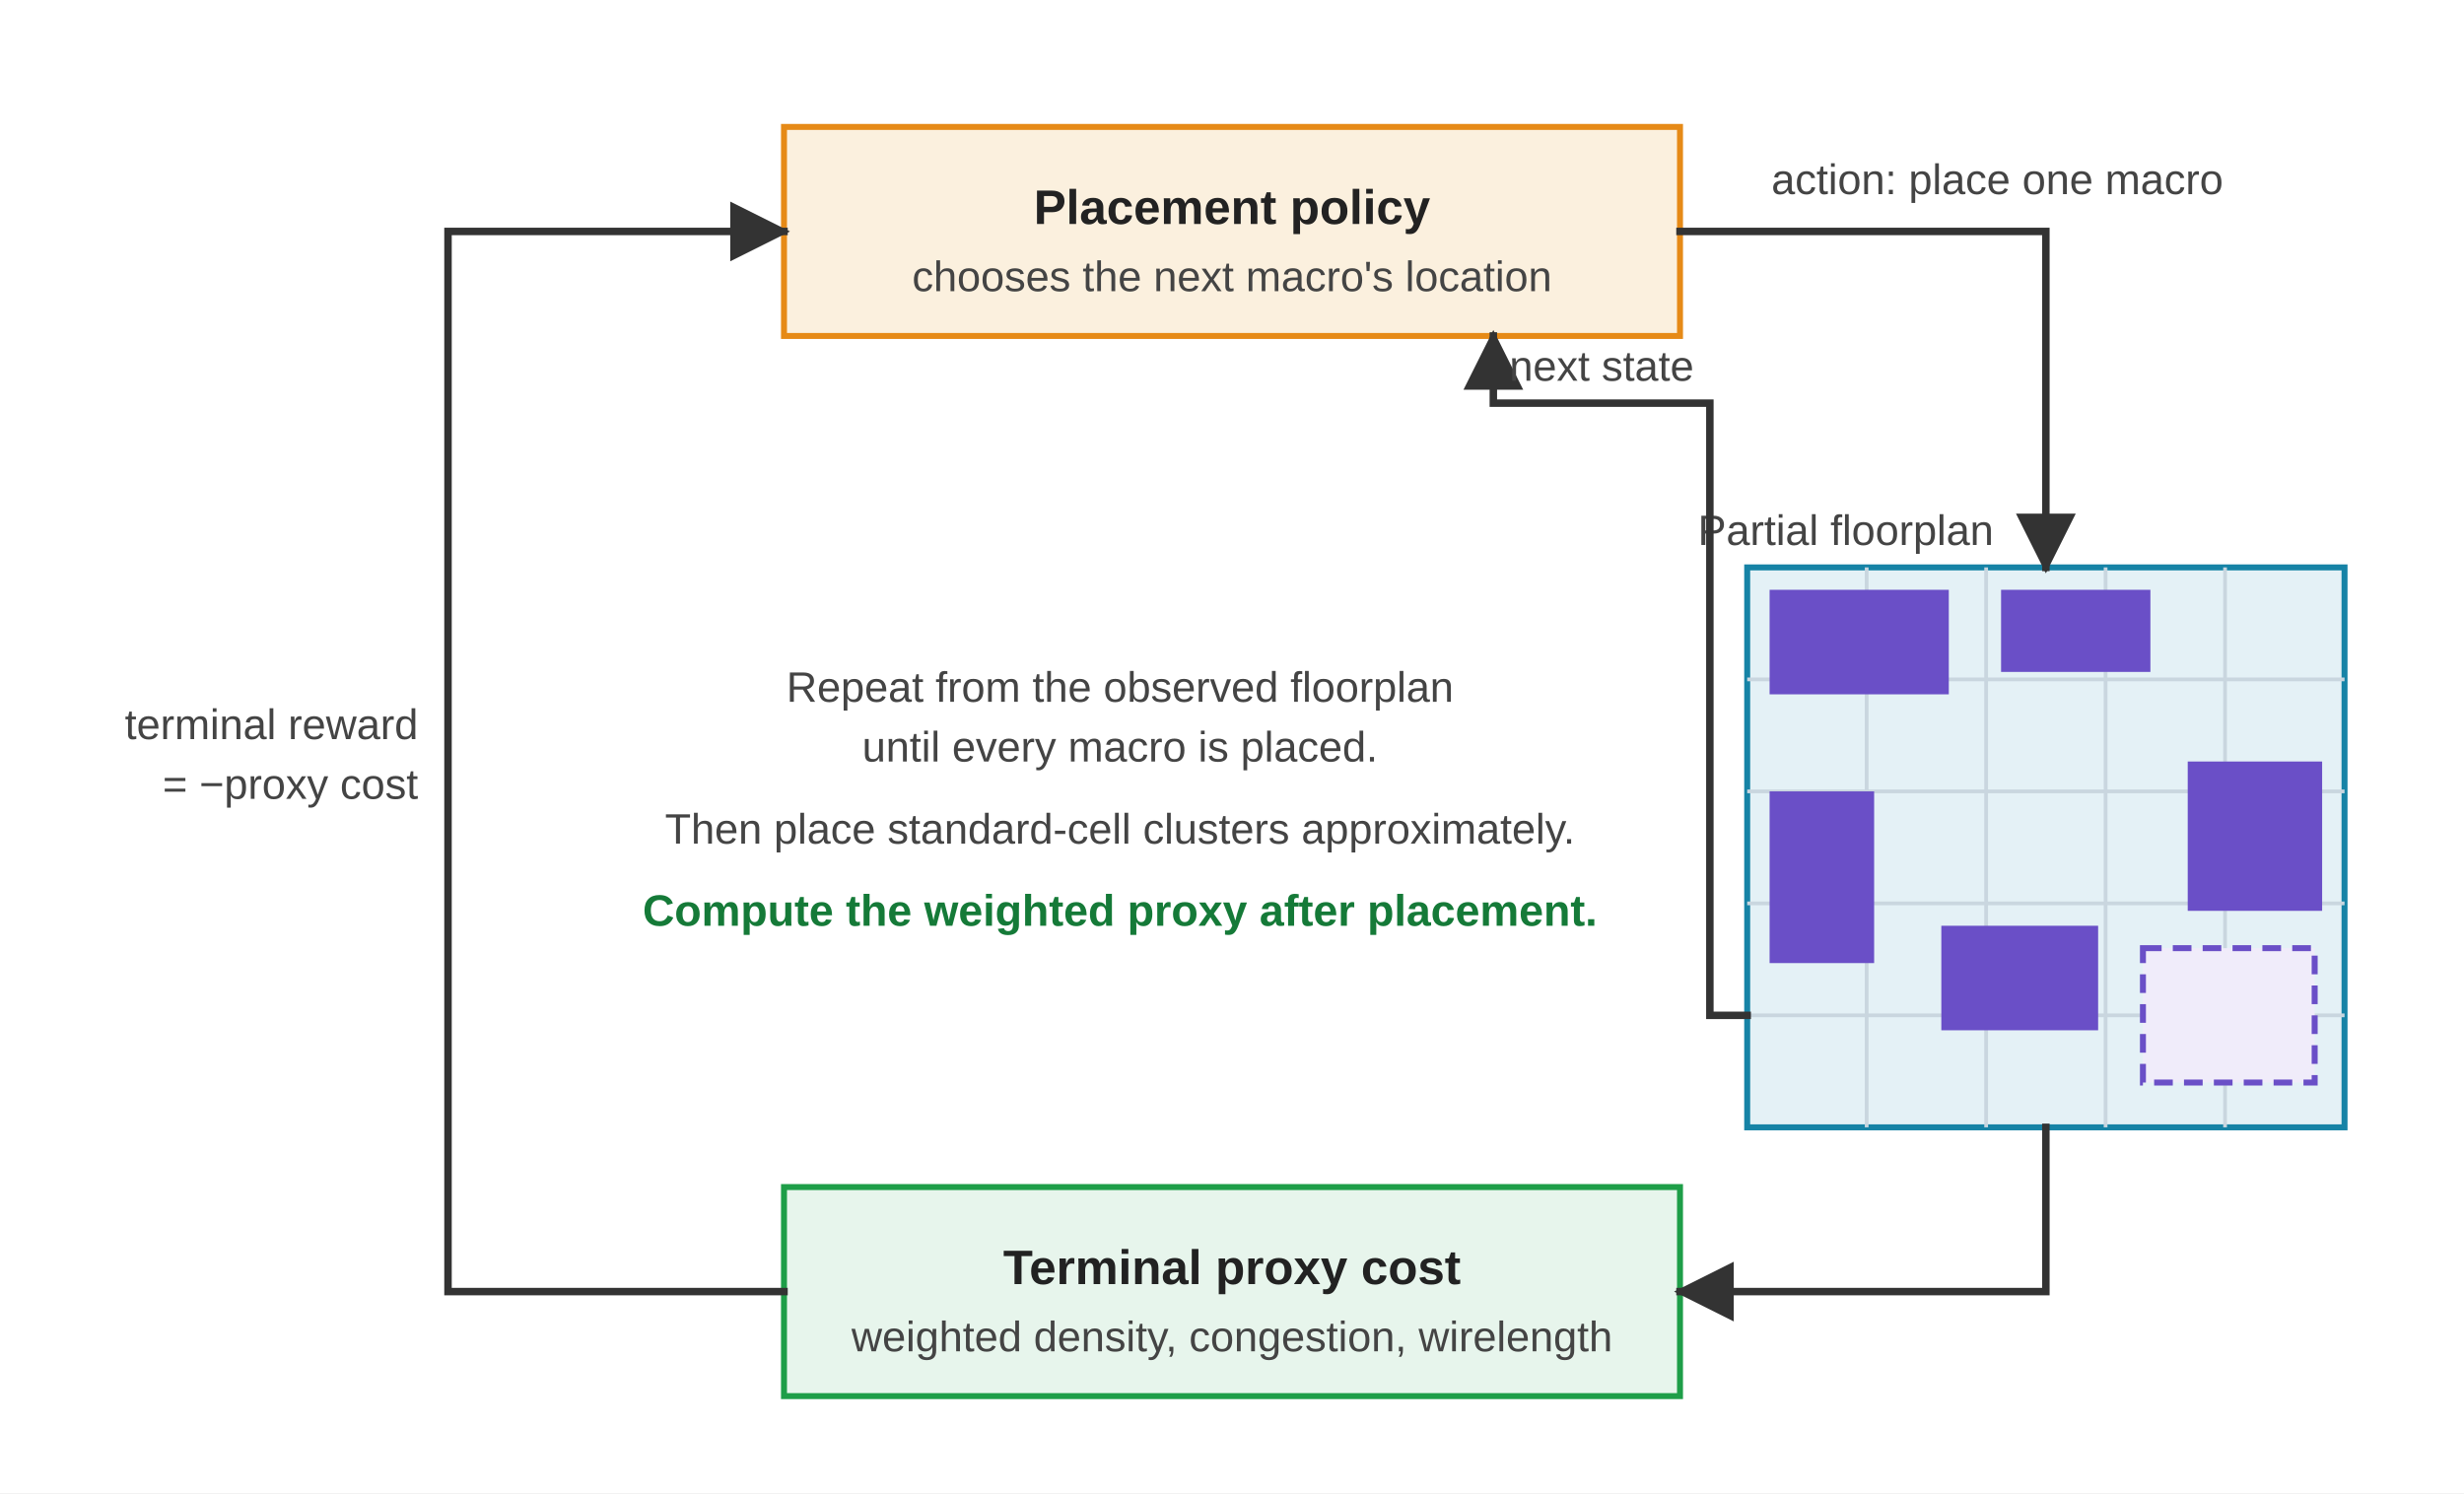
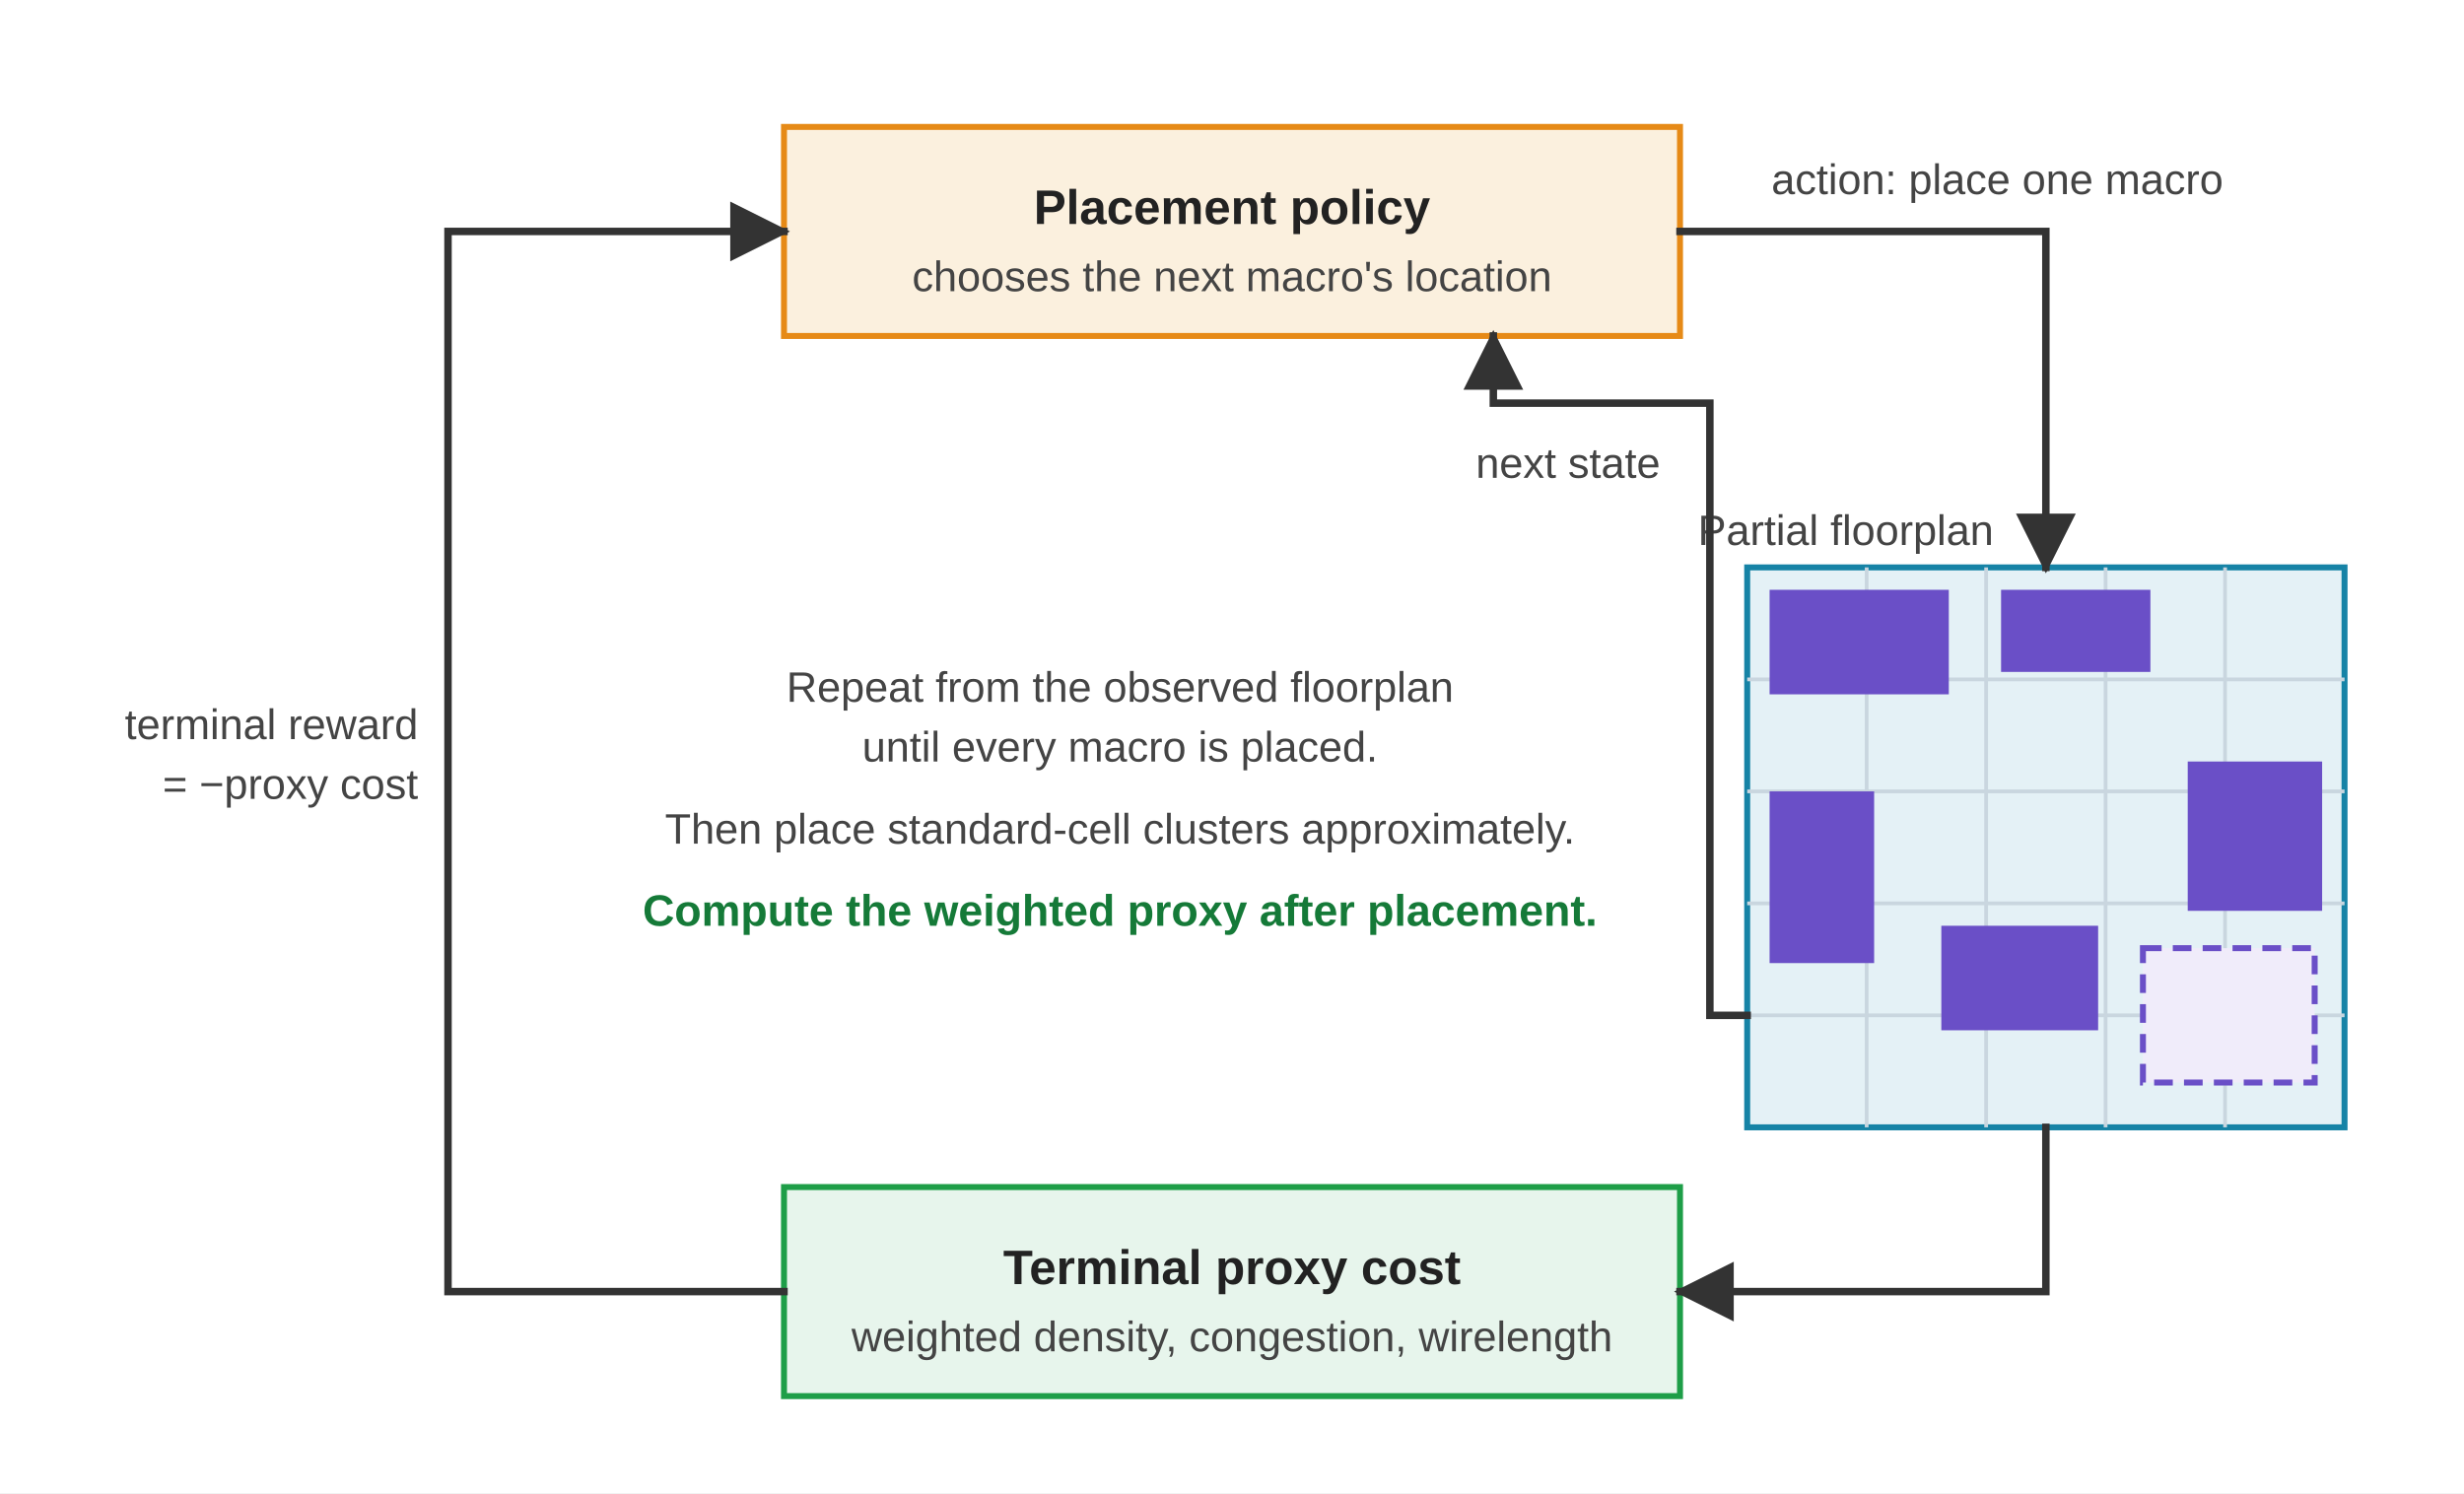
<svg xmlns="http://www.w3.org/2000/svg" viewBox="0 0 660 400" role="img">
  <defs>
    <marker id="arrow" viewBox="0 0 10 10" refX="9" refY="5" markerWidth="8" markerHeight="8" orient="auto">
      <path d="M 0 0 L 10 5 L 0 10 z" fill="#333333" />
    </marker>
    <style>
      .font { font-family: Arial, Helvetica, sans-serif; }
      .label { font-size: 13px; font-weight: 700; fill: #222222; }
      .small { font-size: 11.4px; fill: #444444; }
      .cap { font-size: 11.4px; fill: #444444; }
      .note { font-size: 11.8px; font-weight: 700; fill: #157A38; }
      .policy { fill: #FBF0DE; stroke: #E68A17; stroke-width: 1.6; }
      .canvas { fill: #E4F1F6; stroke: #1683A6; stroke-width: 1.6; }
      .feedback { fill: #E7F5EC; stroke: #1E9E48; stroke-width: 1.6; }
      .macro { fill: #6A4FC7; }
      .macro-next { fill: #F0ECFA; stroke: #6A4FC7; stroke-width: 1.6; stroke-dasharray: 5 3; }
      .grid { stroke: #C9D6DF; stroke-width: 1; }
      .arrow { stroke: #333333; stroke-width: 2; fill: none; stroke-linecap: square; stroke-linejoin: miter; }
    </style>
  </defs>
  <rect width="660" height="400" fill="#FFFFFF" />
  <g class="font">
    <rect class="policy" x="210" y="34" width="240" height="56" />
    <text class="label" x="330" y="60" text-anchor="middle">Placement policy</text>
    <text class="small" x="330" y="78" text-anchor="middle">chooses the next macro's location</text>
    <text class="small" x="534" y="146" text-anchor="end">Partial floorplan</text>
    <rect class="canvas" x="468" y="152" width="160" height="150" />
    <line class="grid" x1="500" y1="152" x2="500" y2="302" />
    <line class="grid" x1="532" y1="152" x2="532" y2="302" />
    <line class="grid" x1="564" y1="152" x2="564" y2="302" />
    <line class="grid" x1="596" y1="152" x2="596" y2="302" />
    <line class="grid" x1="468" y1="182" x2="628" y2="182" />
    <line class="grid" x1="468" y1="212" x2="628" y2="212" />
    <line class="grid" x1="468" y1="242" x2="628" y2="242" />
    <line class="grid" x1="468" y1="272" x2="628" y2="272" />
    <rect class="macro" x="474" y="158" width="48" height="28" />
    <rect class="macro" x="536" y="158" width="40" height="22" />
    <rect class="macro" x="474" y="212" width="28" height="46" />
    <rect class="macro" x="586" y="204" width="36" height="40" />
    <rect class="macro" x="520" y="248" width="42" height="28" />
    <rect class="macro-next" x="574" y="254" width="46" height="36" />
    <rect class="feedback" x="210" y="318" width="240" height="56" />
    <text class="label" x="330" y="344" text-anchor="middle">Terminal proxy cost</text>
    <text class="small" x="330" y="362" text-anchor="middle">weighted density, congestion, wirelength</text>
    <path class="arrow" d="M 450 62 H 548 V 152" marker-end="url(#arrow)" />
    <text class="cap" x="535" y="52" text-anchor="middle">action: place one macro</text>
    <path class="arrow" d="M 468 272 H 458 V 108 H 400 V 90" marker-end="url(#arrow)" />
-     <text class="cap" x="429" y="102" text-anchor="middle">next state</text>
+     <text class="cap" x="420" y="128" text-anchor="middle">next state</text>
    <path class="arrow" d="M 548 302 V 346 H 450" marker-end="url(#arrow)" />
    <path class="arrow" d="M 210 346 H 120 V 62 H 210" marker-end="url(#arrow)" />
    <text class="cap" x="112" y="198" text-anchor="end">terminal reward</text>
    <text class="cap" x="112" y="214" text-anchor="end">= −proxy cost</text>
    <text class="small" x="300" y="188" text-anchor="middle">Repeat from the observed floorplan</text>
    <text class="small" x="300" y="204" text-anchor="middle">until every macro is placed.</text>
    <text class="small" x="300" y="226" text-anchor="middle">Then place standard-cell clusters approximately.</text>
    <text class="note" x="300" y="248" text-anchor="middle">Compute the weighted proxy after placement.</text>
  </g>
</svg>
